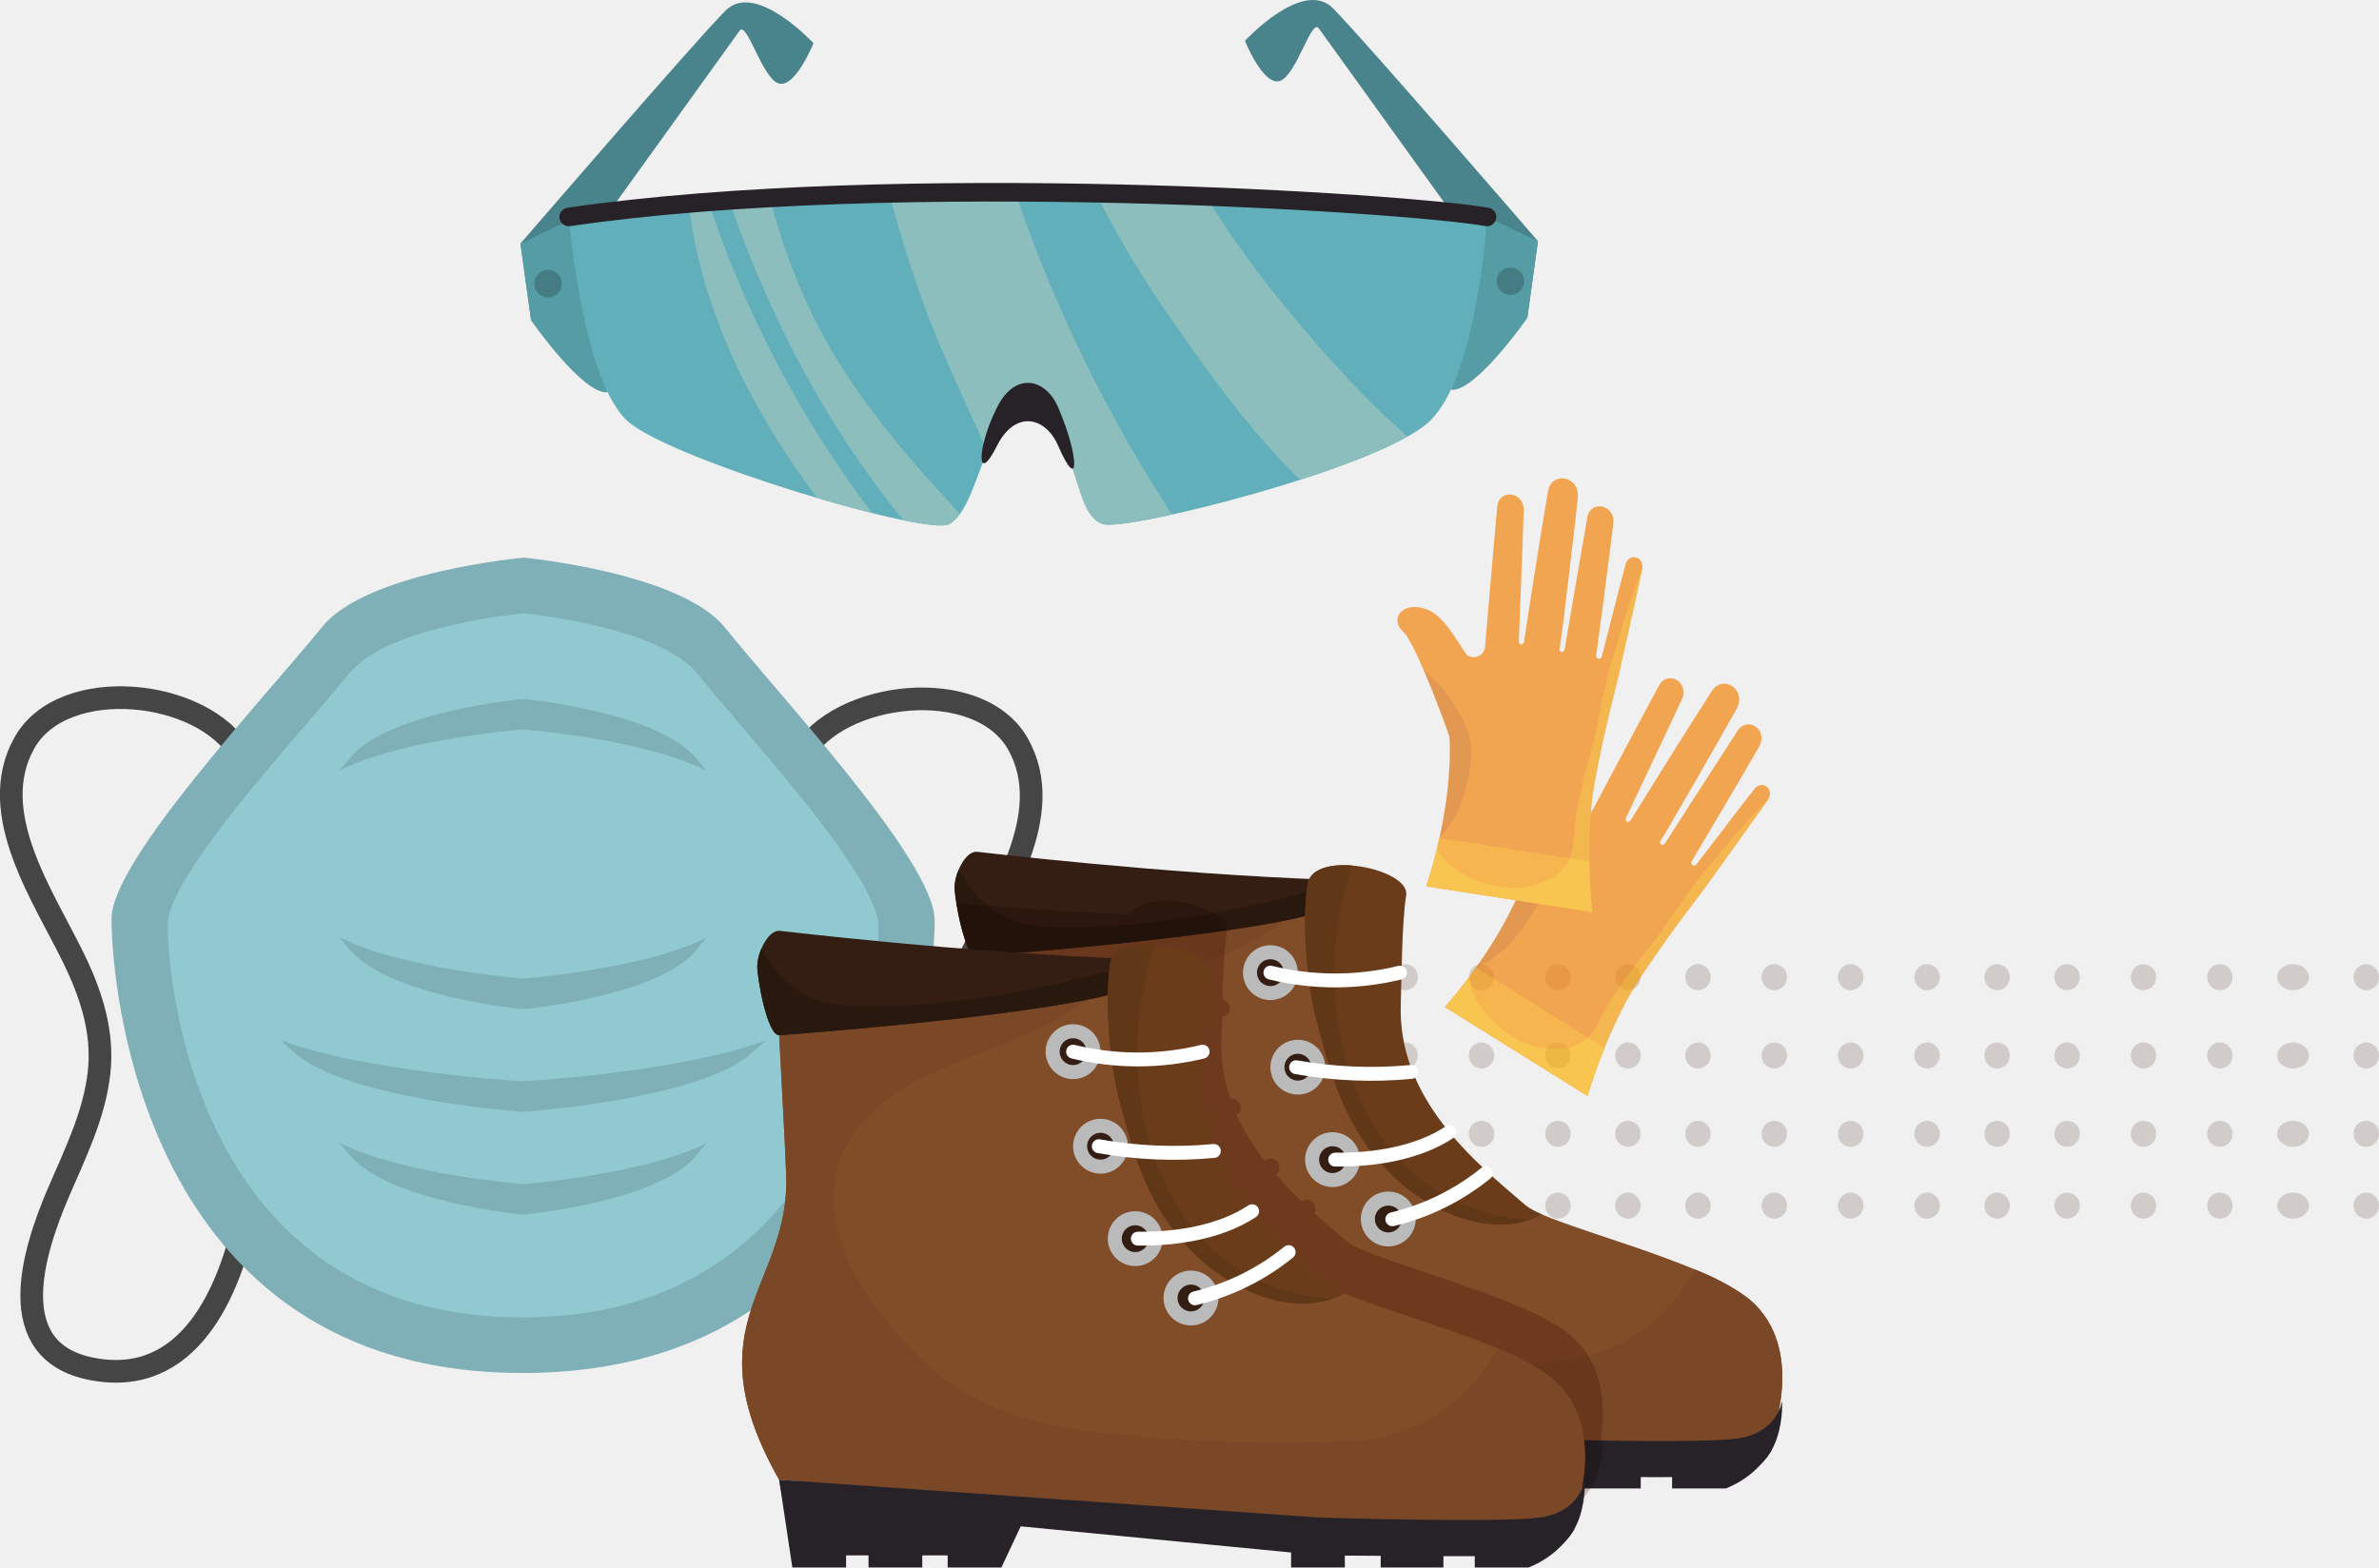
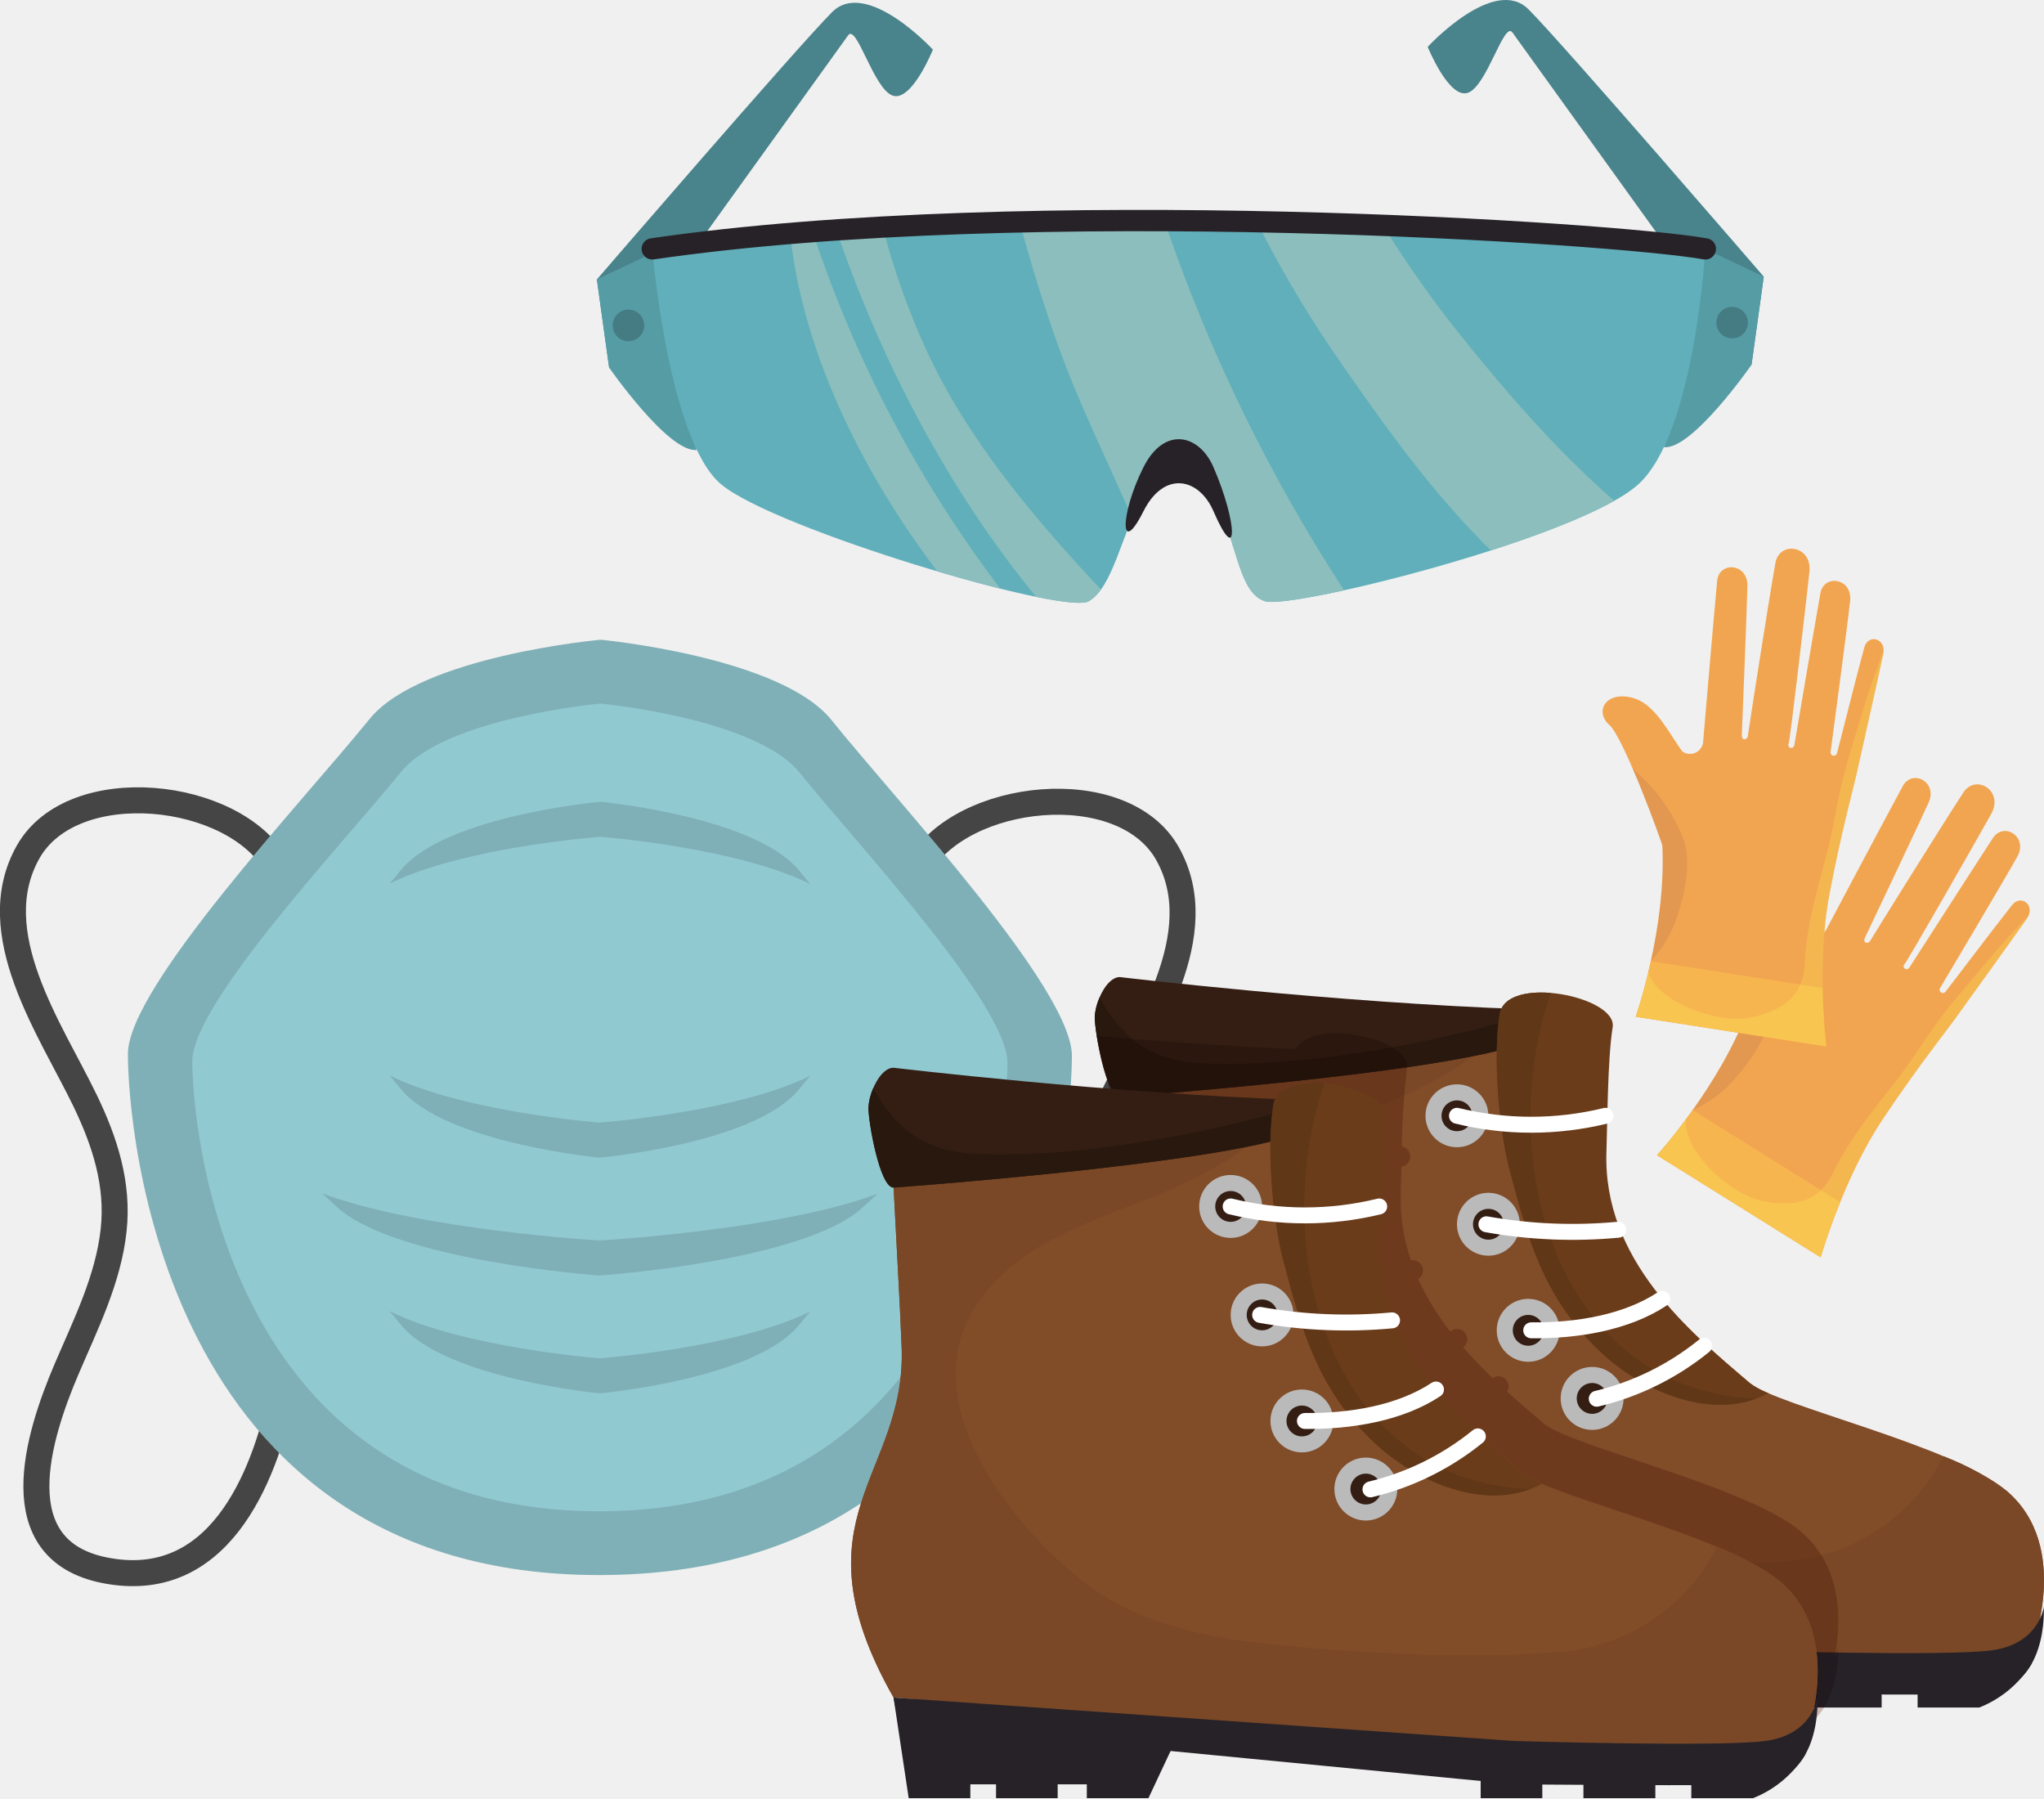
- <svg xmlns="http://www.w3.org/2000/svg" width="373.77" height="246.31" viewBox="0 0 373.77 246.31">
+ <svg xmlns="http://www.w3.org/2000/svg" width="280.022" height="246.31" viewBox="0 0 280.022 246.31">
  <g id="Grupo_3560" data-name="Grupo 3560" transform="translate(-757.23 -342.5)">
-     <g id="Grupo_866" data-name="Grupo 866" transform="translate(-1010.663 -1503.181)" opacity="0.25">
-       <ellipse id="Elipse_71" data-name="Elipse 71" cx="2" cy="2.051" rx="2" ry="2.051" transform="translate(1882.663 1997.181)" fill="#745f57" />
-       <ellipse id="Elipse_72" data-name="Elipse 72" cx="2" cy="2.051" rx="2" ry="2.051" transform="translate(1894.663 1997.181)" fill="#745f57" />
-       <ellipse id="Elipse_73" data-name="Elipse 73" cx="2" cy="2.051" rx="2" ry="2.051" transform="translate(1905.663 1997.181)" fill="#745f57" />
-       <ellipse id="Elipse_90" data-name="Elipse 90" cx="2" cy="2.051" rx="2" ry="2.051" transform="translate(1882.663 2009.489)" fill="#745f57" />
-       <ellipse id="Elipse_91" data-name="Elipse 91" cx="2" cy="2.051" rx="2" ry="2.051" transform="translate(1894.663 2009.489)" fill="#745f57" />
-       <ellipse id="Elipse_92" data-name="Elipse 92" cx="2" cy="2.051" rx="2" ry="2.051" transform="translate(1905.663 2009.489)" fill="#745f57" />
-       <ellipse id="Elipse_109" data-name="Elipse 109" cx="2" cy="2.051" rx="2" ry="2.051" transform="translate(1882.663 2021.796)" fill="#745f57" />
-       <ellipse id="Elipse_110" data-name="Elipse 110" cx="2" cy="2.051" rx="2" ry="2.051" transform="translate(1894.663 2021.796)" fill="#745f57" />
-       <ellipse id="Elipse_111" data-name="Elipse 111" cx="2" cy="2.051" rx="2" ry="2.051" transform="translate(1905.663 2021.796)" fill="#745f57" />
-       <ellipse id="Elipse_128" data-name="Elipse 128" cx="2" cy="2.051" rx="2" ry="2.051" transform="translate(1882.663 2033.078)" fill="#745f57" />
-       <ellipse id="Elipse_129" data-name="Elipse 129" cx="2" cy="2.051" rx="2" ry="2.051" transform="translate(1894.663 2033.078)" fill="#745f57" />
-       <ellipse id="Elipse_130" data-name="Elipse 130" cx="2" cy="2.051" rx="2" ry="2.051" transform="translate(1905.663 2033.078)" fill="#745f57" />
-       <ellipse id="Elipse_416" data-name="Elipse 416" cx="2.5" cy="2.051" rx="2.5" ry="2.051" transform="translate(1916.663 1997.181)" fill="#745f57" />
-       <ellipse id="Elipse_417" data-name="Elipse 417" cx="2" cy="2.051" rx="2" ry="2.051" transform="translate(1928.663 1997.181)" fill="#745f57" />
-       <ellipse id="Elipse_418" data-name="Elipse 418" cx="2" cy="2.051" rx="2" ry="2.051" transform="translate(1940.663 1997.181)" fill="#745f57" />
-       <ellipse id="Elipse_419" data-name="Elipse 419" cx="2" cy="2.051" rx="2" ry="2.051" transform="translate(1952.663 1997.181)" fill="#745f57" />
-       <ellipse id="Elipse_420" data-name="Elipse 420" cx="2" cy="2.051" rx="2" ry="2.051" transform="translate(1963.663 1997.181)" fill="#745f57" />
-       <ellipse id="Elipse_421" data-name="Elipse 421" cx="2.5" cy="2.051" rx="2.5" ry="2.051" transform="translate(1974.663 1997.181)" fill="#745f57" />
-       <ellipse id="Elipse_422" data-name="Elipse 422" cx="2" cy="2.051" rx="2" ry="2.051" transform="translate(1986.663 1997.181)" fill="#745f57" />
-       <ellipse id="Elipse_423" data-name="Elipse 423" cx="2" cy="2.051" rx="2" ry="2.051" transform="translate(1998.663 1997.181)" fill="#745f57" />
-       <ellipse id="Elipse_424" data-name="Elipse 424" cx="2" cy="2.051" rx="2" ry="2.051" transform="translate(2010.663 1997.181)" fill="#745f57" />
-       <ellipse id="Elipse_425" data-name="Elipse 425" cx="2" cy="2.051" rx="2" ry="2.051" transform="translate(2021.663 1997.181)" fill="#745f57" />
-       <ellipse id="Elipse_426" data-name="Elipse 426" cx="2" cy="2.051" rx="2" ry="2.051" transform="translate(2032.663 1997.181)" fill="#745f57" />
-       <ellipse id="Elipse_427" data-name="Elipse 427" cx="2" cy="2.051" rx="2" ry="2.051" transform="translate(2044.663 1997.181)" fill="#745f57" />
-       <ellipse id="Elipse_428" data-name="Elipse 428" cx="2" cy="2.051" rx="2" ry="2.051" transform="translate(2056.663 1997.181)" fill="#745f57" />
-       <ellipse id="Elipse_429" data-name="Elipse 429" cx="2" cy="2.051" rx="2" ry="2.051" transform="translate(2068.663 1997.181)" fill="#745f57" />
-       <ellipse id="Elipse_430" data-name="Elipse 430" cx="2" cy="2.051" rx="2" ry="2.051" transform="translate(2079.663 1997.181)" fill="#745f57" />
-       <ellipse id="Elipse_431" data-name="Elipse 431" cx="2" cy="2.051" rx="2" ry="2.051" transform="translate(2090.663 1997.181)" fill="#745f57" />
-       <ellipse id="Elipse_432" data-name="Elipse 432" cx="2" cy="2.051" rx="2" ry="2.051" transform="translate(2102.663 1997.181)" fill="#745f57" />
-       <ellipse id="Elipse_433" data-name="Elipse 433" cx="2" cy="2.051" rx="2" ry="2.051" transform="translate(2114.663 1997.181)" fill="#745f57" />
-       <ellipse id="Elipse_434" data-name="Elipse 434" cx="2" cy="2.051" rx="2" ry="2.051" transform="translate(2137.663 1997.181)" fill="#745f57" />
-       <ellipse id="Elipse_435" data-name="Elipse 435" cx="2.5" cy="2.051" rx="2.5" ry="2.051" transform="translate(2125.663 1997.181)" fill="#745f57" />
-       <ellipse id="Elipse_436" data-name="Elipse 436" cx="2.5" cy="2.051" rx="2.5" ry="2.051" transform="translate(1916.663 2009.489)" fill="#745f57" />
-       <ellipse id="Elipse_437" data-name="Elipse 437" cx="2" cy="2.051" rx="2" ry="2.051" transform="translate(1928.663 2009.489)" fill="#745f57" />
-       <ellipse id="Elipse_438" data-name="Elipse 438" cx="2" cy="2.051" rx="2" ry="2.051" transform="translate(1940.663 2009.489)" fill="#745f57" />
-       <ellipse id="Elipse_439" data-name="Elipse 439" cx="2" cy="2.051" rx="2" ry="2.051" transform="translate(1952.663 2009.489)" fill="#745f57" />
-       <ellipse id="Elipse_440" data-name="Elipse 440" cx="2" cy="2.051" rx="2" ry="2.051" transform="translate(1963.663 2009.489)" fill="#745f57" />
-       <ellipse id="Elipse_441" data-name="Elipse 441" cx="2.5" cy="2.051" rx="2.5" ry="2.051" transform="translate(1974.663 2009.489)" fill="#745f57" />
-       <ellipse id="Elipse_442" data-name="Elipse 442" cx="2" cy="2.051" rx="2" ry="2.051" transform="translate(1986.663 2009.489)" fill="#745f57" />
-       <ellipse id="Elipse_443" data-name="Elipse 443" cx="2" cy="2.051" rx="2" ry="2.051" transform="translate(1998.663 2009.489)" fill="#745f57" />
-       <ellipse id="Elipse_444" data-name="Elipse 444" cx="2" cy="2.051" rx="2" ry="2.051" transform="translate(2010.663 2009.489)" fill="#745f57" />
-       <ellipse id="Elipse_445" data-name="Elipse 445" cx="2" cy="2.051" rx="2" ry="2.051" transform="translate(2021.663 2009.489)" fill="#745f57" />
-       <ellipse id="Elipse_446" data-name="Elipse 446" cx="2" cy="2.051" rx="2" ry="2.051" transform="translate(2032.663 2009.489)" fill="#745f57" />
-       <ellipse id="Elipse_447" data-name="Elipse 447" cx="2" cy="2.051" rx="2" ry="2.051" transform="translate(2044.663 2009.489)" fill="#745f57" />
-       <ellipse id="Elipse_448" data-name="Elipse 448" cx="2" cy="2.051" rx="2" ry="2.051" transform="translate(2056.663 2009.489)" fill="#745f57" />
-       <ellipse id="Elipse_449" data-name="Elipse 449" cx="2" cy="2.051" rx="2" ry="2.051" transform="translate(2068.663 2009.489)" fill="#745f57" />
-       <ellipse id="Elipse_450" data-name="Elipse 450" cx="2" cy="2.051" rx="2" ry="2.051" transform="translate(2079.663 2009.489)" fill="#745f57" />
-       <ellipse id="Elipse_451" data-name="Elipse 451" cx="2" cy="2.051" rx="2" ry="2.051" transform="translate(2090.663 2009.489)" fill="#745f57" />
-       <ellipse id="Elipse_452" data-name="Elipse 452" cx="2" cy="2.051" rx="2" ry="2.051" transform="translate(2102.663 2009.489)" fill="#745f57" />
-       <ellipse id="Elipse_453" data-name="Elipse 453" cx="2" cy="2.051" rx="2" ry="2.051" transform="translate(2114.663 2009.489)" fill="#745f57" />
-       <ellipse id="Elipse_454" data-name="Elipse 454" cx="2" cy="2.051" rx="2" ry="2.051" transform="translate(2137.663 2009.489)" fill="#745f57" />
-       <ellipse id="Elipse_455" data-name="Elipse 455" cx="2.5" cy="2.051" rx="2.5" ry="2.051" transform="translate(2125.663 2009.489)" fill="#745f57" />
-       <ellipse id="Elipse_456" data-name="Elipse 456" cx="2.5" cy="2.051" rx="2.5" ry="2.051" transform="translate(1916.663 2021.796)" fill="#745f57" />
-       <ellipse id="Elipse_457" data-name="Elipse 457" cx="2" cy="2.051" rx="2" ry="2.051" transform="translate(1928.663 2021.796)" fill="#745f57" />
-       <ellipse id="Elipse_458" data-name="Elipse 458" cx="2" cy="2.051" rx="2" ry="2.051" transform="translate(1940.663 2021.796)" fill="#745f57" />
-       <ellipse id="Elipse_459" data-name="Elipse 459" cx="2" cy="2.051" rx="2" ry="2.051" transform="translate(1952.663 2021.796)" fill="#745f57" />
-       <ellipse id="Elipse_460" data-name="Elipse 460" cx="2" cy="2.051" rx="2" ry="2.051" transform="translate(1963.663 2021.796)" fill="#745f57" />
-       <ellipse id="Elipse_461" data-name="Elipse 461" cx="2.5" cy="2.051" rx="2.5" ry="2.051" transform="translate(1974.663 2021.796)" fill="#745f57" />
-       <ellipse id="Elipse_462" data-name="Elipse 462" cx="2" cy="2.051" rx="2" ry="2.051" transform="translate(1986.663 2021.796)" fill="#745f57" />
-       <ellipse id="Elipse_463" data-name="Elipse 463" cx="2" cy="2.051" rx="2" ry="2.051" transform="translate(1998.663 2021.796)" fill="#745f57" />
-       <ellipse id="Elipse_464" data-name="Elipse 464" cx="2" cy="2.051" rx="2" ry="2.051" transform="translate(2010.663 2021.796)" fill="#745f57" />
-       <ellipse id="Elipse_465" data-name="Elipse 465" cx="2" cy="2.051" rx="2" ry="2.051" transform="translate(2021.663 2021.796)" fill="#745f57" />
-       <ellipse id="Elipse_466" data-name="Elipse 466" cx="2" cy="2.051" rx="2" ry="2.051" transform="translate(2032.663 2021.796)" fill="#745f57" />
-       <ellipse id="Elipse_467" data-name="Elipse 467" cx="2" cy="2.051" rx="2" ry="2.051" transform="translate(2044.663 2021.796)" fill="#745f57" />
-       <ellipse id="Elipse_468" data-name="Elipse 468" cx="2" cy="2.051" rx="2" ry="2.051" transform="translate(2056.663 2021.796)" fill="#745f57" />
-       <ellipse id="Elipse_469" data-name="Elipse 469" cx="2" cy="2.051" rx="2" ry="2.051" transform="translate(2068.663 2021.796)" fill="#745f57" />
-       <ellipse id="Elipse_470" data-name="Elipse 470" cx="2" cy="2.051" rx="2" ry="2.051" transform="translate(2079.663 2021.796)" fill="#745f57" />
-       <ellipse id="Elipse_471" data-name="Elipse 471" cx="2" cy="2.051" rx="2" ry="2.051" transform="translate(2090.663 2021.796)" fill="#745f57" />
-       <ellipse id="Elipse_472" data-name="Elipse 472" cx="2" cy="2.051" rx="2" ry="2.051" transform="translate(2102.663 2021.796)" fill="#745f57" />
-       <ellipse id="Elipse_473" data-name="Elipse 473" cx="2" cy="2.051" rx="2" ry="2.051" transform="translate(2114.663 2021.796)" fill="#745f57" />
-       <ellipse id="Elipse_474" data-name="Elipse 474" cx="2" cy="2.051" rx="2" ry="2.051" transform="translate(2137.663 2021.796)" fill="#745f57" />
-       <ellipse id="Elipse_475" data-name="Elipse 475" cx="2.5" cy="2.051" rx="2.5" ry="2.051" transform="translate(2125.663 2021.796)" fill="#745f57" />
-       <ellipse id="Elipse_476" data-name="Elipse 476" cx="2.5" cy="2.051" rx="2.5" ry="2.051" transform="translate(1916.663 2033.078)" fill="#745f57" />
-       <ellipse id="Elipse_477" data-name="Elipse 477" cx="2" cy="2.051" rx="2" ry="2.051" transform="translate(1928.663 2033.078)" fill="#745f57" />
-       <ellipse id="Elipse_478" data-name="Elipse 478" cx="2" cy="2.051" rx="2" ry="2.051" transform="translate(1940.663 2033.078)" fill="#745f57" />
-       <ellipse id="Elipse_479" data-name="Elipse 479" cx="2" cy="2.051" rx="2" ry="2.051" transform="translate(1952.663 2033.078)" fill="#745f57" />
-       <ellipse id="Elipse_480" data-name="Elipse 480" cx="2" cy="2.051" rx="2" ry="2.051" transform="translate(1963.663 2033.078)" fill="#745f57" />
-       <ellipse id="Elipse_481" data-name="Elipse 481" cx="2.5" cy="2.051" rx="2.5" ry="2.051" transform="translate(1974.663 2033.078)" fill="#745f57" />
-       <ellipse id="Elipse_482" data-name="Elipse 482" cx="2" cy="2.051" rx="2" ry="2.051" transform="translate(1986.663 2033.078)" fill="#745f57" />
-       <ellipse id="Elipse_483" data-name="Elipse 483" cx="2" cy="2.051" rx="2" ry="2.051" transform="translate(1998.663 2033.078)" fill="#745f57" />
-       <ellipse id="Elipse_484" data-name="Elipse 484" cx="2" cy="2.051" rx="2" ry="2.051" transform="translate(2010.663 2033.078)" fill="#745f57" />
-       <ellipse id="Elipse_485" data-name="Elipse 485" cx="2" cy="2.051" rx="2" ry="2.051" transform="translate(2021.663 2033.078)" fill="#745f57" />
-       <ellipse id="Elipse_486" data-name="Elipse 486" cx="2" cy="2.051" rx="2" ry="2.051" transform="translate(2032.663 2033.078)" fill="#745f57" />
-       <ellipse id="Elipse_487" data-name="Elipse 487" cx="2" cy="2.051" rx="2" ry="2.051" transform="translate(2044.663 2033.078)" fill="#745f57" />
-       <ellipse id="Elipse_488" data-name="Elipse 488" cx="2" cy="2.051" rx="2" ry="2.051" transform="translate(2056.663 2033.078)" fill="#745f57" />
-       <ellipse id="Elipse_489" data-name="Elipse 489" cx="2" cy="2.051" rx="2" ry="2.051" transform="translate(2068.663 2033.078)" fill="#745f57" />
-       <ellipse id="Elipse_490" data-name="Elipse 490" cx="2" cy="2.051" rx="2" ry="2.051" transform="translate(2079.663 2033.078)" fill="#745f57" />
-       <ellipse id="Elipse_491" data-name="Elipse 491" cx="2" cy="2.051" rx="2" ry="2.051" transform="translate(2090.663 2033.078)" fill="#745f57" />
-       <ellipse id="Elipse_492" data-name="Elipse 492" cx="2" cy="2.051" rx="2" ry="2.051" transform="translate(2102.663 2033.078)" fill="#745f57" />
-       <ellipse id="Elipse_493" data-name="Elipse 493" cx="2" cy="2.051" rx="2" ry="2.051" transform="translate(2114.663 2033.078)" fill="#745f57" />
-       <ellipse id="Elipse_494" data-name="Elipse 494" cx="2" cy="2.051" rx="2" ry="2.051" transform="translate(2137.663 2033.078)" fill="#745f57" />
-       <ellipse id="Elipse_495" data-name="Elipse 495" cx="2.5" cy="2.051" rx="2.5" ry="2.051" transform="translate(2125.663 2033.078)" fill="#745f57" />
-     </g>
    <g id="Grupo_3549" data-name="Grupo 3549" transform="matrix(0.995, 0.105, -0.105, 0.995, 842.911, 310.695)" opacity="0.665">
      <g id="Grupo_3547" data-name="Grupo 3547" transform="translate(160.398 118.964)">
        <path id="Trazado_3383" data-name="Trazado 3383" d="M195.928,210.735s1.924-11.054,6.493-19.741c4.273-8.128,7.636-13.241,9.069-15.864,0,0,6.269-10.96,7.641-13.452,1.083-1.964-1.142-3.324-2.2-1.662-1.913,3-7.477,12.235-7.82,12.749a.447.447,0,1,1-.776-.445c.252-.562,7.185-15.624,8.614-18.967,1.229-2.871-2.345-4.613-3.6-2.171-2.194,4.276-9.192,18.211-9.493,18.8s-1.109.163-.706-.4,8.086-18.059,9.642-21.7c1.4-3.286-2.683-5.276-4.116-2.482-2.512,4.9-10.272,20.9-10.532,21.485s-1.047.463-.771-.322,5.645-16.059,6.72-19.292c.986-2.962-2.719-4.4-3.764-1.863-2.12,5.14-8.218,20.3-8.218,20.3a1.815,1.815,0,0,1-3.188.615c-.937-2.634-1.568-6.951-3.98-8.744-3.258-2.42-6.065-.231-4.488,2.375,1.363,2.252,2.157,17.56,2.069,17.915-2.764,10.955-10.355,21.314-10.355,21.314Z" transform="translate(-172.169 -144.072)" fill="#f37f00" />
        <path id="Trazado_3384" data-name="Trazado 3384" d="M185.144,206.949c1.984-2.774,4.173-6.583,4-10.11a23.817,23.817,0,0,0-3.153-10.031q-.342-.617-.676-1.231c.561,5.076.854,11.181.8,11.4a61.714,61.714,0,0,1-6.149,14.647A16.176,16.176,0,0,0,185.144,206.949Z" transform="translate(-175.759 -163.183)" fill="#e6d8d7" style="mix-blend-mode: multiply;isolation: isolate" />
        <path id="Trazado_3385" data-name="Trazado 3385" d="M176.37,233.879a73.739,73.739,0,0,1-4.2,6.656l23.759,11.553s.583-3.341,1.864-7.79Z" transform="translate(-172.169 -185.424)" fill="#fb9800" />
        <path id="Trazado_3386" data-name="Trazado 3386" d="M202.421,205.622c4.273-8.128,7.636-13.241,9.069-15.864,0,0,6.269-10.96,7.641-13.452a2.372,2.372,0,0,0,.194-.465c-.863,1.116-1.724,2.237-2.556,3.378-2.217,3.04-4.28,6.241-6.4,9.35-2.293,3.367-3.966,7.03-6.012,10.535-1.88,3.218-5.96,8.934-7.93,14.523-1.441,4.088-4.628,5.386-9.358,4.89-4.472-.468-11.457-5.707-11.485-10-1.913,3.242-3.417,5.3-3.417,5.3l23.759,11.553S197.852,214.309,202.421,205.622Z" transform="translate(-172.169 -158.7)" fill="#fff" opacity="0.5" style="mix-blend-mode: soft-light;isolation: isolate" />
      </g>
      <g id="Grupo_3548" data-name="Grupo 3548" transform="translate(146.606 89.544)">
        <path id="Trazado_3387" data-name="Trazado 3387" d="M181.9,156.837s-2.563-10.924-1.766-20.706c.745-9.154,1.833-15.177,2.124-18.149,0,0,1.469-12.543,1.754-15.373.226-2.232-2.354-2.609-2.676-.665-.585,3.512-2.083,14.188-2.2,14.8a.447.447,0,1,1-.888-.106c.011-.613.483-17.189.488-20.826,0-3.122-3.965-3.323-4.16-.585-.342,4.793-1.316,20.356-1.362,21.011s-.958.585-.8-.087.357-19.784.362-23.741c.005-3.573-4.536-3.8-4.76-.67-.391,5.49-1.256,23.249-1.265,23.894s-.781.836-.835.006-1.1-16.987-1.381-20.381c-.255-3.112-4.228-2.984-4.195-.238.065,5.559.4,21.895.4,21.895a1.815,1.815,0,0,1-2.692,1.816c-1.893-2.055-4.168-5.78-7.09-6.484-3.946-.949-5.671,2.166-3.2,3.945,2.136,1.538,8.87,15.308,8.927,15.67,1.752,11.162-1.17,23.668-1.17,23.668Z" transform="translate(-146.606 -89.544)" fill="#f37f00" />
        <path id="Trazado_3388" data-name="Trazado 3388" d="M163.856,168.832c.739-3.328,1.257-7.692-.283-10.87a23.827,23.827,0,0,0-6.832-7.99q-.556-.435-1.1-.868c2.507,4.45,5.169,9.951,5.2,10.177a61.714,61.714,0,0,1,.085,15.885A16.159,16.159,0,0,0,163.856,168.832Z" transform="translate(-150.764 -116.969)" fill="#e6d8d7" style="mix-blend-mode: multiply;isolation: isolate" />
        <path id="Trazado_3389" data-name="Trazado 3389" d="M164.369,197.434a73.536,73.536,0,0,1-1.255,7.769l26.386,1.313s-.773-3.3-1.338-7.9Z" transform="translate(-154.207 -139.223)" fill="#fb9800" />
        <path id="Trazado_3390" data-name="Trazado 3390" d="M187.734,146.852c.745-9.154,1.833-15.177,2.124-18.149,0,0,1.469-12.543,1.754-15.373a2.39,2.39,0,0,0,0-.5c-.356,1.366-.71,2.733-1.027,4.11-.849,3.665-1.491,7.418-2.22,11.109-.789,4-.891,8.022-1.4,12.048-.467,3.7-1.98,10.556-1.6,16.468.278,4.328-2.146,6.771-6.691,8.169-4.3,1.323-12.777-.76-14.488-4.7-.488,3.731-1.067,6.213-1.067,6.213l26.386,1.313S186.937,156.634,187.734,146.852Z" transform="translate(-154.207 -100.265)" fill="#fff" opacity="0.5" style="mix-blend-mode: soft-light;isolation: isolate" />
      </g>
    </g>
    <g id="Grupo_3546" data-name="Grupo 3546" transform="translate(806.559 146.886)">
      <path id="Trazado_3370" data-name="Trazado 3370" d="M66.868,200.3c-2.325,3.225-32.751,45.512-32.751,45.512l-1.676-12.07s27.5-31.89,32.223-36.614,13.812,5.136,13.812,5.136-2.9,7.193-5.508,6.3S68.032,198.686,66.868,200.3Z" transform="translate(0 0.146)" fill="#49838b" />
      <path id="Trazado_3371" data-name="Trazado 3371" d="M32.441,220.71l8-3.8s1.334,15.339,5.684,27.153c-3.848.455-12.01-11.28-12.01-11.28Z" transform="translate(0 13.181)" fill="#569ca5" />
      <path id="Trazado_3372" data-name="Trazado 3372" d="M38.106,223.972a2.165,2.165,0,1,1-2.163-2.163A2.162,2.162,0,0,1,38.106,223.972Z" transform="translate(0.827 16.215)" fill="#457c83" />
      <path id="Trazado_3373" data-name="Trazado 3373" d="M114.352,200.063l32.753,45.512,1.677-12.067s-27.506-31.893-32.227-36.614-13.812,5.136-13.812,5.136,2.9,7.19,5.508,6.295S113.188,198.447,114.352,200.063Z" transform="translate(43.519)" fill="#49838b" />
      <path id="Trazado_3374" data-name="Trazado 3374" d="M136.413,220.475l-8-3.8s-1.334,15.34-5.683,27.154c3.85.452,12.01-11.283,12.01-11.283Z" transform="translate(55.888 13.034)" fill="#569ca5" />
      <path id="Trazado_3375" data-name="Trazado 3375" d="M172.213,250.128c-8.129,7.355-47.609,17.189-51.147,16.011s-3.643-7.176-7.012-14.95c-1.972-4.564-6.75-5.639-9.586,0-3.251,6.466-4.256,12.983-7.537,14.95s-43.081-9.91-50.363-16.011-9.442-32.254-9.442-32.254,16.26-3.149,69.773-3.149,74.5,3.149,74.5,3.149S179.986,243.094,172.213,250.128Z" transform="translate(2.901 11.83)" fill="#60afba" />
      <path id="Trazado_3376" data-name="Trazado 3376" d="M88.218,214.725h-.631c-7.056,0-13.449.057-19.258.152,1.473,5.414,3.134,10.779,5.019,16.067,2.883,8.089,6.769,15.866,10.219,23.779.471-1.164.994-2.349,1.588-3.534,2.837-5.639,7.614-4.564,9.586,0,3.369,7.775,3.466,13.77,7.012,14.95,1.046.345,5.252-.269,10.846-1.5A224.727,224.727,0,0,1,88.218,214.725Z" transform="translate(22.215 11.83)" fill="#8bbebd" />
      <path id="Trazado_3377" data-name="Trazado 3377" d="M51.977,215.413c-1.1.063-2.166.123-3.172.183,1.812,16.336,9.97,32.586,20.136,46.019,3.032.894,5.968,1.7,8.636,2.369A167.965,167.965,0,0,1,51.977,215.413Z" transform="translate(10.13 12.256)" fill="#8bbebd" />
      <path id="Trazado_3378" data-name="Trazado 3378" d="M64.964,231.423a100.312,100.312,0,0,1-5.819-16.292c-2.268.089-4.373.188-6.366.282,6.122,17.816,15.3,35.33,27.242,49.874,3.779.767,6.47,1.052,7.222.6a5.832,5.832,0,0,0,1.671-1.6C79.608,254.352,70.6,243.679,64.964,231.423Z" transform="translate(12.59 12.081)" fill="#8bbebd" />
      <path id="Trazado_3379" data-name="Trazado 3379" d="M115.595,229.074a151.311,151.311,0,0,1-9.85-13.987c-5.238-.139-10.974-.253-17.272-.319a158.518,158.518,0,0,0,11.437,19.02c6.157,8.871,12.585,17.806,20.32,25.364,6.632-2.127,12.847-4.512,16.9-6.8C129.075,245.34,121.833,236.9,115.595,229.074Z" transform="translate(34.685 11.857)" fill="#8bbebd" />
      <path id="Trazado_3380" data-name="Trazado 3380" d="M89.213,236.608c-1.974-4.562-6.751-5.637-9.588,0-3.251,6.463-3.251,12.5,0,6.031,2.837-5.636,7.614-4.561,9.588,0C92.584,250.416,92.584,244.387,89.213,236.608Z" transform="translate(27.699 23.001)" fill="#272228" />
      <path id="Trazado_3381" data-name="Trazado 3381" d="M37.127,218.153c51.41-7.5,131.941-2.207,144.27,0" transform="translate(2.901 11.551)" fill="none" stroke="#272228" stroke-linecap="round" stroke-linejoin="round" stroke-width="2.916" />
      <path id="Trazado_3382" data-name="Trazado 3382" d="M127.168,223.734a2.163,2.163,0,1,0,2.163-2.163A2.167,2.167,0,0,0,127.168,223.734Z" transform="translate(58.638 16.068)" fill="#457c83" />
    </g>
    <g id="Grupo_3551" data-name="Grupo 3551" transform="translate(633.974 139.245)">
      <path id="Trazado_3391" data-name="Trazado 3391" d="M161.123,312.461c-5.762-10.227-27.891-12.668-34.016-1.811-6.258,11.1,3.148,24.367,7.837,34.121,2.692,5.59,4.568,11.41,3.879,17.69-.73,6.721-3.841,12.913-6.462,19.051-3.886,9.118-8.851,24.73,5.251,27.526,15.378,3.044,21.76-12.188,24.289-24.282" transform="translate(0 9.308)" fill="none" stroke="#454545" stroke-miterlimit="10" stroke-width="3.562" />
      <path id="Trazado_3392" data-name="Trazado 3392" d="M196.967,312.576c5.762-10.233,27.895-12.67,34.019-1.811,6.256,11.1-3.153,24.366-7.842,34.116-2.687,5.6-4.566,11.413-3.879,17.693.735,6.721,3.843,12.914,6.464,19.052,3.886,9.12,8.849,24.731-5.249,27.52C205.1,412.2,198.717,396.96,196.2,384.867" transform="translate(52.201 9.391)" fill="none" stroke="#454545" stroke-miterlimit="10" stroke-width="3.562" />
      <path id="Trazado_3393" data-name="Trazado 3393" d="M230.49,301.866c-6.974-8.66-31.611-10.987-31.611-10.987s-24.645,2.214-31.646,10.848c-9.293,11.456-33.1,36.694-33.12,45.885S138.265,419,198.648,419c61,0,64.774-61.907,64.792-71.1S239.645,313.248,230.49,301.866Z" transform="translate(6.665 0)" fill="#80b0b7" />
      <path id="Trazado_3394" data-name="Trazado 3394" d="M222.424,305.415c-6.02-7.485-27.3-9.489-27.3-9.489s-21.278,1.912-27.326,9.364c-8.028,9.893-28.585,31.686-28.6,39.629s3.954,61.64,55.726,61.64,55.927-53.456,55.948-61.4S230.333,315.237,222.424,305.415Z" transform="translate(10.401 3.702)" fill="#91c9d1" />
      <path id="Trazado_3395" data-name="Trazado 3395" d="M183.683,308.485s18.638,1.449,28.737,6.471c-.522-.634-1.016-1.229-1.467-1.785-6.015-7.482-27.288-9.489-27.288-9.489s-21.282,1.912-27.331,9.364c-.471.586-.986,1.208-1.538,1.862C164.886,309.881,183.683,308.485,183.683,308.485Z" transform="translate(21.836 9.391)" fill="#80b0b7" />
      <g id="Grupo_3550" data-name="Grupo 3550" transform="translate(167.369 350.562)">
        <path id="Trazado_3396" data-name="Trazado 3396" d="M183.534,331.771s-18.638-1.449-28.737-6.462c.522.626,1.012,1.226,1.463,1.78,6.019,7.482,27.3,9.487,27.3,9.487s21.275-1.91,27.328-9.366c.468-.582.986-1.208,1.538-1.862C202.325,330.376,183.534,331.771,183.534,331.771Z" transform="translate(-145.533 -325.309)" fill="#80b0b7" />
        <path id="Trazado_3397" data-name="Trazado 3397" d="M183.534,350.4s-18.638-1.453-28.737-6.466c.522.629,1.012,1.222,1.463,1.784,6.019,7.478,27.3,9.48,27.3,9.48s21.275-1.91,27.328-9.362c.468-.582.986-1.208,1.538-1.862C202.325,349,183.534,350.4,183.534,350.4Z" transform="translate(-145.533 -311.648)" fill="#80b0b7" />
        <path id="Trazado_3398" data-name="Trazado 3398" d="M187.43,341.085s-24.627-1.449-37.977-6.464c.692.626,1.345,1.226,1.931,1.78,7.958,7.483,36.07,9.491,36.07,9.491s28.122-1.915,36.115-9.371c.621-.576,1.307-1.2,2.035-1.858C212.265,339.693,187.43,341.085,187.43,341.085Z" transform="translate(-149.453 -318.479)" fill="#80b0b7" />
      </g>
    </g>
    <g id="Grupo_3554" data-name="Grupo 3554" transform="translate(604.871 269.456)">
      <g id="Grupo_3552" data-name="Grupo 3552" transform="translate(299.957 206.879)">
        <path id="Trazado_3399" data-name="Trazado 3399" d="M420.305,275.444c-7.283-6.215-31.566-11.686-35.194-14.781-8.126-6.936-20.534-16.964-19.995-31.854.119-3.181.414-7.541.806-15.653h-67.54c.752,14.7,1.354,25.044,1.541,30.27.634,17.582-15.1,23.221-1.112,47.906,4.781,0,49.335,6.828,87.533,7.694,24.2.544,37.3-1.747,37.3-1.747S429.347,283.16,420.305,275.444Z" transform="translate(-292.997 -205.062)" fill="#814c28" />
        <path id="Trazado_3400" data-name="Trazado 3400" d="M420.305,275.444a34.932,34.932,0,0,0-8.646-4.743,26.552,26.552,0,0,1-21.417,14.4c-12.234.962-25.717.282-37.949-.869-9.376-.883-19.324-2.591-27.016-8.434-10.422-7.917-24.558-25.7-14.514-39.112,4.735-6.329,11.648-9.306,18.831-12.089,4.379-1.694,15.9-5.855,20.437-11.444H298.383c.752,14.7,1.354,25.044,1.541,30.27.634,17.582-15.1,23.221-1.112,47.906,4.781,0,49.335,6.828,87.533,7.694,24.2.544,37.3-1.747,37.3-1.747S429.347,283.16,420.305,275.444Z" transform="translate(-292.997 -205.062)" fill="#7a4826" />
        <path id="Trazado_3401" data-name="Trazado 3401" d="M357.129,212.425c0,1.89-2.106,2.2-3.427,3.427-10.648,4.223-55.423,7.444-55.423,7.444-1.888,0-3.438-8.981-3.438-10.872h0c0-1.894,1.55-5.546,3.438-5.546,0,0,29.467,3.518,55.423,4.4,1.118-.066,3.427-.745,3.427,1.149Z" transform="translate(-292.464 -206.879)" fill="#341e13" />
        <path id="Trazado_3402" data-name="Trazado 3402" d="M356.527,210.681c-13.252,4.29-31.693,7.845-46.083,7.412-7.349-.22-11.4-2.778-14.95-9.03a7.527,7.527,0,0,0-.652,2.73c0,1.89,1.55,10.872,3.438,10.872,0,0,44.774-3.221,55.423-7.444,1.322-1.231,3.427-1.537,3.427-3.427A1.122,1.122,0,0,0,356.527,210.681Z" transform="translate(-292.464 -206.247)" fill="#29180d" />
        <path id="Trazado_3403" data-name="Trazado 3403" d="M353.432,213.287c.705-4.224-14.541-7.289-15.469-1.841s-.224,15.484,1.411,21.586c2.387,8.928,4.455,17.127,12.275,24.6,5.818,5.564,15.67,9.805,23.1,5.765a11.125,11.125,0,0,1-2.539-1.39c-8.126-6.936-20.17-16.846-19.628-31.738C352.7,227.091,352.729,217.51,353.432,213.287Z" transform="translate(-280.101 -206.404)" fill="#6b3c1a" />
        <path id="Trazado_3404" data-name="Trazado 3404" d="M344.945,208.575c-3.38-.277-6.571.468-6.981,2.87-.927,5.453-.224,15.484,1.411,21.586,2.387,8.928,4.455,17.127,12.275,24.6,5.39,5.154,14.24,9.158,21.425,6.511C346.028,263.05,337.024,231.837,344.945,208.575Z" transform="translate(-280.101 -206.404)" fill="#603717" />
        <path id="Trazado_3405" data-name="Trazado 3405" d="M424.083,273.783s-.623,5.078-7.123,5.947-34.493,0-34.493,0l-84.96-5.947,2.232,11.89h32.2l3.518-4.566,47.255,4.566s29.239.267,33.128,0C424.808,285.053,424.083,273.783,424.083,273.783Z" transform="translate(-291.692 -187.512)" fill="#272228" />
        <path id="Trazado_3406" data-name="Trazado 3406" d="M308.03,287.567h-8.444l-2.078-13.784,10.522,7.694Z" transform="translate(-291.692 -187.512)" fill="#272228" />
        <rect id="Rectángulo_964" data-name="Rectángulo 964" width="8.447" height="6.09" transform="translate(19.856 93.965)" fill="#272228" />
        <path id="Trazado_3407" data-name="Trazado 3407" d="M326.486,285.923h-8.447v-6.09l11.477-.37Z" transform="translate(-285.749 -185.868)" fill="#272228" />
        <rect id="Rectángulo_965" data-name="Rectángulo 965" width="8.447" height="6.09" transform="translate(86.249 93.965)" fill="#272228" />
        <rect id="Rectángulo_966" data-name="Rectángulo 966" width="9.855" height="6.09" transform="translate(100.327 93.965)" fill="#272228" />
        <path id="Trazado_3408" data-name="Trazado 3408" d="M390.71,285.84h-8.445v-6.09s9.147,1.871,15.676,0A14.823,14.823,0,0,1,390.71,285.84Z" transform="translate(-267.157 -185.785)" fill="#272228" />
        <path id="Trazado_3409" data-name="Trazado 3409" d="M338.6,222.582a4.309,4.309,0,1,1-4.307-4.309A4.311,4.311,0,0,1,338.6,222.582Z" transform="translate(-282.292 -203.581)" fill="#bababa" />
        <path id="Trazado_3410" data-name="Trazado 3410" d="M335.909,222.089a2.112,2.112,0,1,1-2.111-2.111A2.111,2.111,0,0,1,335.909,222.089Z" transform="translate(-281.799 -203.087)" fill="#341e13" />
        <path id="Trazado_3411" data-name="Trazado 3411" d="M341.94,234.107a4.308,4.308,0,1,1-4.309-4.312A4.307,4.307,0,0,1,341.94,234.107Z" transform="translate(-281.324 -200.245)" fill="#bababa" />
        <path id="Trazado_3412" data-name="Trazado 3412" d="M339.25,233.613a2.111,2.111,0,1,1-2.112-2.113A2.111,2.111,0,0,1,339.25,233.613Z" transform="translate(-280.831 -199.752)" fill="#341e13" />
        <path id="Trazado_3413" data-name="Trazado 3413" d="M346.169,245.369a4.309,4.309,0,1,1-4.309-4.308A4.31,4.31,0,0,1,346.169,245.369Z" transform="translate(-280.101 -196.984)" fill="#bababa" />
        <path id="Trazado_3414" data-name="Trazado 3414" d="M343.479,244.876a2.112,2.112,0,1,1-2.113-2.11A2.114,2.114,0,0,1,343.479,244.876Z" transform="translate(-279.607 -196.491)" fill="#341e13" />
        <path id="Trazado_3415" data-name="Trazado 3415" d="M352.964,252.6a4.311,4.311,0,1,1-4.309-4.307A4.306,4.306,0,0,1,352.964,252.6Z" transform="translate(-278.134 -194.89)" fill="#bababa" />
        <path id="Trazado_3416" data-name="Trazado 3416" d="M350.274,252.109A2.112,2.112,0,1,1,348.161,250,2.111,2.111,0,0,1,350.274,252.109Z" transform="translate(-277.64 -194.397)" fill="#341e13" />
        <path id="Trazado_3417" data-name="Trazado 3417" d="M333.324,221.615a42.889,42.889,0,0,0,20.352,0" transform="translate(-281.324 -202.613)" fill="none" stroke="#fff" stroke-linecap="round" stroke-linejoin="round" stroke-width="2.183" />
        <path id="Trazado_3418" data-name="Trazado 3418" d="M336.453,233.139a67.307,67.307,0,0,0,18.075.745" transform="translate(-280.418 -199.277)" fill="none" stroke="#fff" stroke-linecap="round" stroke-linejoin="round" stroke-width="2.183" />
        <path id="Trazado_3419" data-name="Trazado 3419" d="M341.213,245.369c6.237.071,13.038-1.052,17.956-4.308" transform="translate(-279.04 -196.984)" fill="none" stroke="#fff" stroke-linecap="round" stroke-linejoin="round" stroke-width="2.183" />
        <path id="Trazado_3420" data-name="Trazado 3420" d="M348.177,253.3a36.937,36.937,0,0,0,14.712-7.256" transform="translate(-277.025 -195.543)" fill="none" stroke="#fff" stroke-linecap="round" stroke-linejoin="round" stroke-width="2.183" />
      </g>
      <path id="Trazado_3421" data-name="Trazado 3421" d="M403.019,298.584c.957-4.793,1.289-12.48-4.571-17.476-.235-.2-.489-.4-.758-.6-.076-.058-.161-.113-.242-.169-.2-.143-.4-.286-.622-.431-.085-.057-.182-.115-.275-.17-.227-.144-.449-.282-.685-.426-.086-.049-.174-.1-.262-.15-.259-.151-.525-.3-.8-.447-.068-.041-.142-.076-.211-.113-.306-.161-.615-.322-.937-.484-.048-.026-.1-.048-.143-.074-.356-.174-.713-.347-1.083-.518a.755.755,0,0,0-.081-.037c-.4-.184-.8-.371-1.219-.552l-.005,0c-8.313-3.662-19.924-6.87-25.333-9.218h0c-.562-.246-1.059-.484-1.482-.709a.188.188,0,0,1-.045-.023c-.184-.1-.349-.2-.5-.294-.022-.018-.05-.031-.072-.046a4.264,4.264,0,0,1-.433-.317c-1.577-1.345-3.3-2.8-5.052-4.384a1.4,1.4,0,0,0-2-1.866c-1.372-1.32-2.735-2.718-4.027-4.2a1.4,1.4,0,0,0-1.683-2.244c-.035.019-.072.043-.106.064a35.755,35.755,0,0,1-4.376-7.182,1.4,1.4,0,0,0-.906-2.579c-.031,0-.068.005-.1.01a26.044,26.044,0,0,1-1.378-9.349c.031-.809.053-2.024.086-3.464.061-.017.125-.037.183-.053a1.4,1.4,0,0,0-.119-2.725,96.4,96.4,0,0,1,.7-10.744c.409-2.45-4.558-4.511-8.977-4.743l-.171-.01-.444-.009c-.071,0-.146,0-.219,0-.135,0-.272,0-.407.008l-.24.006-.383.026-.246.023c-.121.012-.245.027-.365.04l-.248.04c-.111.018-.227.035-.335.058-.085.015-.173.037-.254.058-.1.023-.206.045-.3.071-.174.048-.34.1-.5.156-.071.027-.138.055-.209.085-.093.035-.191.073-.285.116-.064.032-.128.068-.193.1-.085.045-.169.088-.249.138a1.833,1.833,0,0,0-.177.119,2.383,2.383,0,0,0-.219.159c-.053.044-.106.089-.159.137s-.126.12-.187.183c-.043.048-.088.1-.128.15a1.884,1.884,0,0,0-.156.22c-.036.05-.071.1-.1.152a.851.851,0,0,0-.058.113c-9.332-.386-18.94-1.075-27.334-1.789l10.165,42.434-34.858,1.38c-2.954,12.049-11.933,19.392-.272,39.966.423,0,1.158.053,2.171.152L276.958,297l2.077,13.787h8.445v-1.894H291v1.894h8.447v-1.894h3.986v1.894h8.45l3.028-6.465,42.484,4.108v2.357h8.445v-1.866l5.634.04v1.826h9.853V309c1.7,0,3.362,0,4.926,0v1.778h8.445a15.186,15.186,0,0,0,6.349-4.77,8.846,8.846,0,0,0,.881-1.32l0,0a16.078,16.078,0,0,0,1.6-7.694A5.827,5.827,0,0,1,403.019,298.584Z" transform="translate(0.633 1.727)" fill="#d9c3bd" style="mix-blend-mode: multiply;isolation: isolate" />
      <g id="Grupo_3553" data-name="Grupo 3553" transform="translate(268.955 219.298)">
        <path id="Trazado_3422" data-name="Trazado 3422" d="M396.262,285.076c-7.28-6.218-31.564-11.689-35.191-14.784-8.126-6.934-20.536-16.964-20-31.854.119-3.181.411-7.538.806-15.653H274.34c.753,14.7,1.354,25.044,1.543,30.27.629,17.583-15.106,23.218-1.112,47.906,4.781,0,49.335,6.83,87.531,7.694,24.2.544,37.307-1.751,37.307-1.751S405.3,292.787,396.262,285.076Z" transform="translate(-268.955 -214.694)" fill="#814c28" />
        <path id="Trazado_3423" data-name="Trazado 3423" d="M396.262,285.076a34.757,34.757,0,0,0-8.646-4.745,26.53,26.53,0,0,1-21.417,14.4c-12.234.965-25.717.285-37.947-.869-9.378-.883-19.327-2.592-27.016-8.434-10.424-7.916-24.561-25.7-14.517-39.112,4.732-6.326,11.648-9.309,18.834-12.089,4.379-1.694,15.894-5.853,20.434-11.444H274.34c.753,14.7,1.354,25.044,1.543,30.27.629,17.583-15.106,23.218-1.112,47.906,4.781,0,49.335,6.83,87.531,7.694,24.2.544,37.307-1.751,37.307-1.751S405.3,292.787,396.262,285.076Z" transform="translate(-268.955 -214.694)" fill="#7a4826" />
        <path id="Trazado_3424" data-name="Trazado 3424" d="M333.088,222.051c0,1.9-2.106,2.2-3.43,3.433-10.648,4.22-55.42,7.444-55.42,7.444-1.89,0-3.439-8.981-3.439-10.877h0c0-1.889,1.549-5.541,3.439-5.541,0,0,29.464,3.515,55.42,4.4,1.118-.066,3.43-.745,3.43,1.144Z" transform="translate(-268.421 -216.51)" fill="#341e13" />
        <path id="Trazado_3425" data-name="Trazado 3425" d="M332.486,220.311c-13.254,4.289-31.693,7.845-46.086,7.412-7.349-.219-11.4-2.778-14.95-9.034a7.608,7.608,0,0,0-.651,2.731c0,1.9,1.549,10.877,3.439,10.877,0,0,44.772-3.224,55.42-7.444,1.324-1.234,3.43-1.537,3.43-3.433A1.125,1.125,0,0,0,332.486,220.311Z" transform="translate(-268.421 -215.879)" fill="#29180d" />
        <path id="Trazado_3426" data-name="Trazado 3426" d="M329.392,222.916c.7-4.224-14.544-7.287-15.471-1.839s-.224,15.484,1.411,21.581c2.389,8.931,4.455,17.128,12.275,24.6,5.821,5.562,15.672,9.8,23.1,5.763a10.991,10.991,0,0,1-2.536-1.39C340.048,264.7,328,254.787,328.543,239.9,328.658,236.72,328.686,227.142,329.392,222.916Z" transform="translate(-256.058 -216.035)" fill="#6b3c1a" />
        <path id="Trazado_3427" data-name="Trazado 3427" d="M320.9,218.205c-3.38-.277-6.571.469-6.981,2.872-.927,5.449-.224,15.484,1.411,21.581,2.389,8.931,4.455,17.128,12.275,24.6,5.39,5.15,14.242,9.158,21.425,6.508C321.988,272.68,312.981,241.466,320.9,218.205Z" transform="translate(-256.058 -216.035)" fill="#603717" />
        <path id="Trazado_3428" data-name="Trazado 3428" d="M400.037,283.412s-.62,5.078-7.12,5.943-34.493,0-34.493,0l-84.957-5.943L275.7,295.3h32.2l3.518-4.566,47.258,4.566s29.236.267,33.128,0C400.764,294.685,400.037,283.412,400.037,283.412Z" transform="translate(-267.649 -197.144)" fill="#272228" />
        <path id="Trazado_3429" data-name="Trazado 3429" d="M283.986,297.2h-8.444l-2.075-13.786,10.52,7.694Z" transform="translate(-267.649 -197.144)" fill="#272228" />
        <rect id="Rectángulo_967" data-name="Rectángulo 967" width="8.444" height="6.092" transform="translate(19.858 93.962)" fill="#272228" />
        <path id="Trazado_3430" data-name="Trazado 3430" d="M302.442,295.554H294v-6.092l11.474-.37Z" transform="translate(-261.706 -195.5)" fill="#272228" />
        <rect id="Rectángulo_968" data-name="Rectángulo 968" width="8.444" height="6.092" transform="translate(86.251 93.962)" fill="#272228" />
        <rect id="Rectángulo_969" data-name="Rectángulo 969" width="9.852" height="6.092" transform="translate(100.329 93.962)" fill="#272228" />
        <path id="Trazado_3431" data-name="Trazado 3431" d="M366.669,295.472h-8.447v-6.093s9.15,1.871,15.679,0A14.83,14.83,0,0,1,366.669,295.472Z" transform="translate(-243.114 -195.416)" fill="#272228" />
        <path id="Trazado_3432" data-name="Trazado 3432" d="M314.558,232.214a4.311,4.311,0,1,1-4.309-4.312A4.309,4.309,0,0,1,314.558,232.214Z" transform="translate(-258.25 -213.212)" fill="#bababa" />
        <path id="Trazado_3433" data-name="Trazado 3433" d="M311.866,231.721a2.112,2.112,0,1,1-2.111-2.116A2.114,2.114,0,0,1,311.866,231.721Z" transform="translate(-257.756 -212.719)" fill="#341e13" />
        <path id="Trazado_3434" data-name="Trazado 3434" d="M317.9,243.733a4.309,4.309,0,1,1-4.309-4.307A4.31,4.31,0,0,1,317.9,243.733Z" transform="translate(-257.282 -209.876)" fill="#bababa" />
        <path id="Trazado_3435" data-name="Trazado 3435" d="M315.206,243.24a2.11,2.11,0,1,1-2.11-2.111A2.109,2.109,0,0,1,315.206,243.24Z" transform="translate(-256.788 -209.383)" fill="#341e13" />
        <path id="Trazado_3436" data-name="Trazado 3436" d="M322.128,255a4.309,4.309,0,1,1-4.309-4.312A4.312,4.312,0,0,1,322.128,255Z" transform="translate(-256.058 -206.616)" fill="#bababa" />
        <path id="Trazado_3437" data-name="Trazado 3437" d="M319.436,254.507a2.112,2.112,0,1,1-2.111-2.112A2.113,2.113,0,0,1,319.436,254.507Z" transform="translate(-255.564 -206.122)" fill="#341e13" />
        <path id="Trazado_3438" data-name="Trazado 3438" d="M328.923,262.234a4.311,4.311,0,1,1-4.312-4.312A4.309,4.309,0,0,1,328.923,262.234Z" transform="translate(-254.091 -204.522)" fill="#bababa" />
        <path id="Trazado_3439" data-name="Trazado 3439" d="M326.229,261.74a2.111,2.111,0,1,1-2.111-2.113A2.108,2.108,0,0,1,326.229,261.74Z" transform="translate(-253.598 -204.029)" fill="#341e13" />
        <path id="Trazado_3440" data-name="Trazado 3440" d="M309.281,231.246a42.939,42.939,0,0,0,20.352,0" transform="translate(-257.282 -212.244)" fill="none" stroke="#fff" stroke-linecap="round" stroke-linejoin="round" stroke-width="2.183" />
        <path id="Trazado_3441" data-name="Trazado 3441" d="M312.412,242.766a67.2,67.2,0,0,0,18.075.748" transform="translate(-256.375 -208.91)" fill="none" stroke="#fff" stroke-linecap="round" stroke-linejoin="round" stroke-width="2.183" />
        <path id="Trazado_3442" data-name="Trazado 3442" d="M317.172,255c6.235.068,13.038-1.055,17.953-4.312" transform="translate(-254.997 -206.616)" fill="none" stroke="#fff" stroke-linecap="round" stroke-linejoin="round" stroke-width="2.183" />
        <path id="Trazado_3443" data-name="Trazado 3443" d="M324.134,262.928a37.022,37.022,0,0,0,14.712-7.256" transform="translate(-252.982 -205.174)" fill="none" stroke="#fff" stroke-linecap="round" stroke-linejoin="round" stroke-width="2.183" />
      </g>
    </g>
  </g>
</svg>
